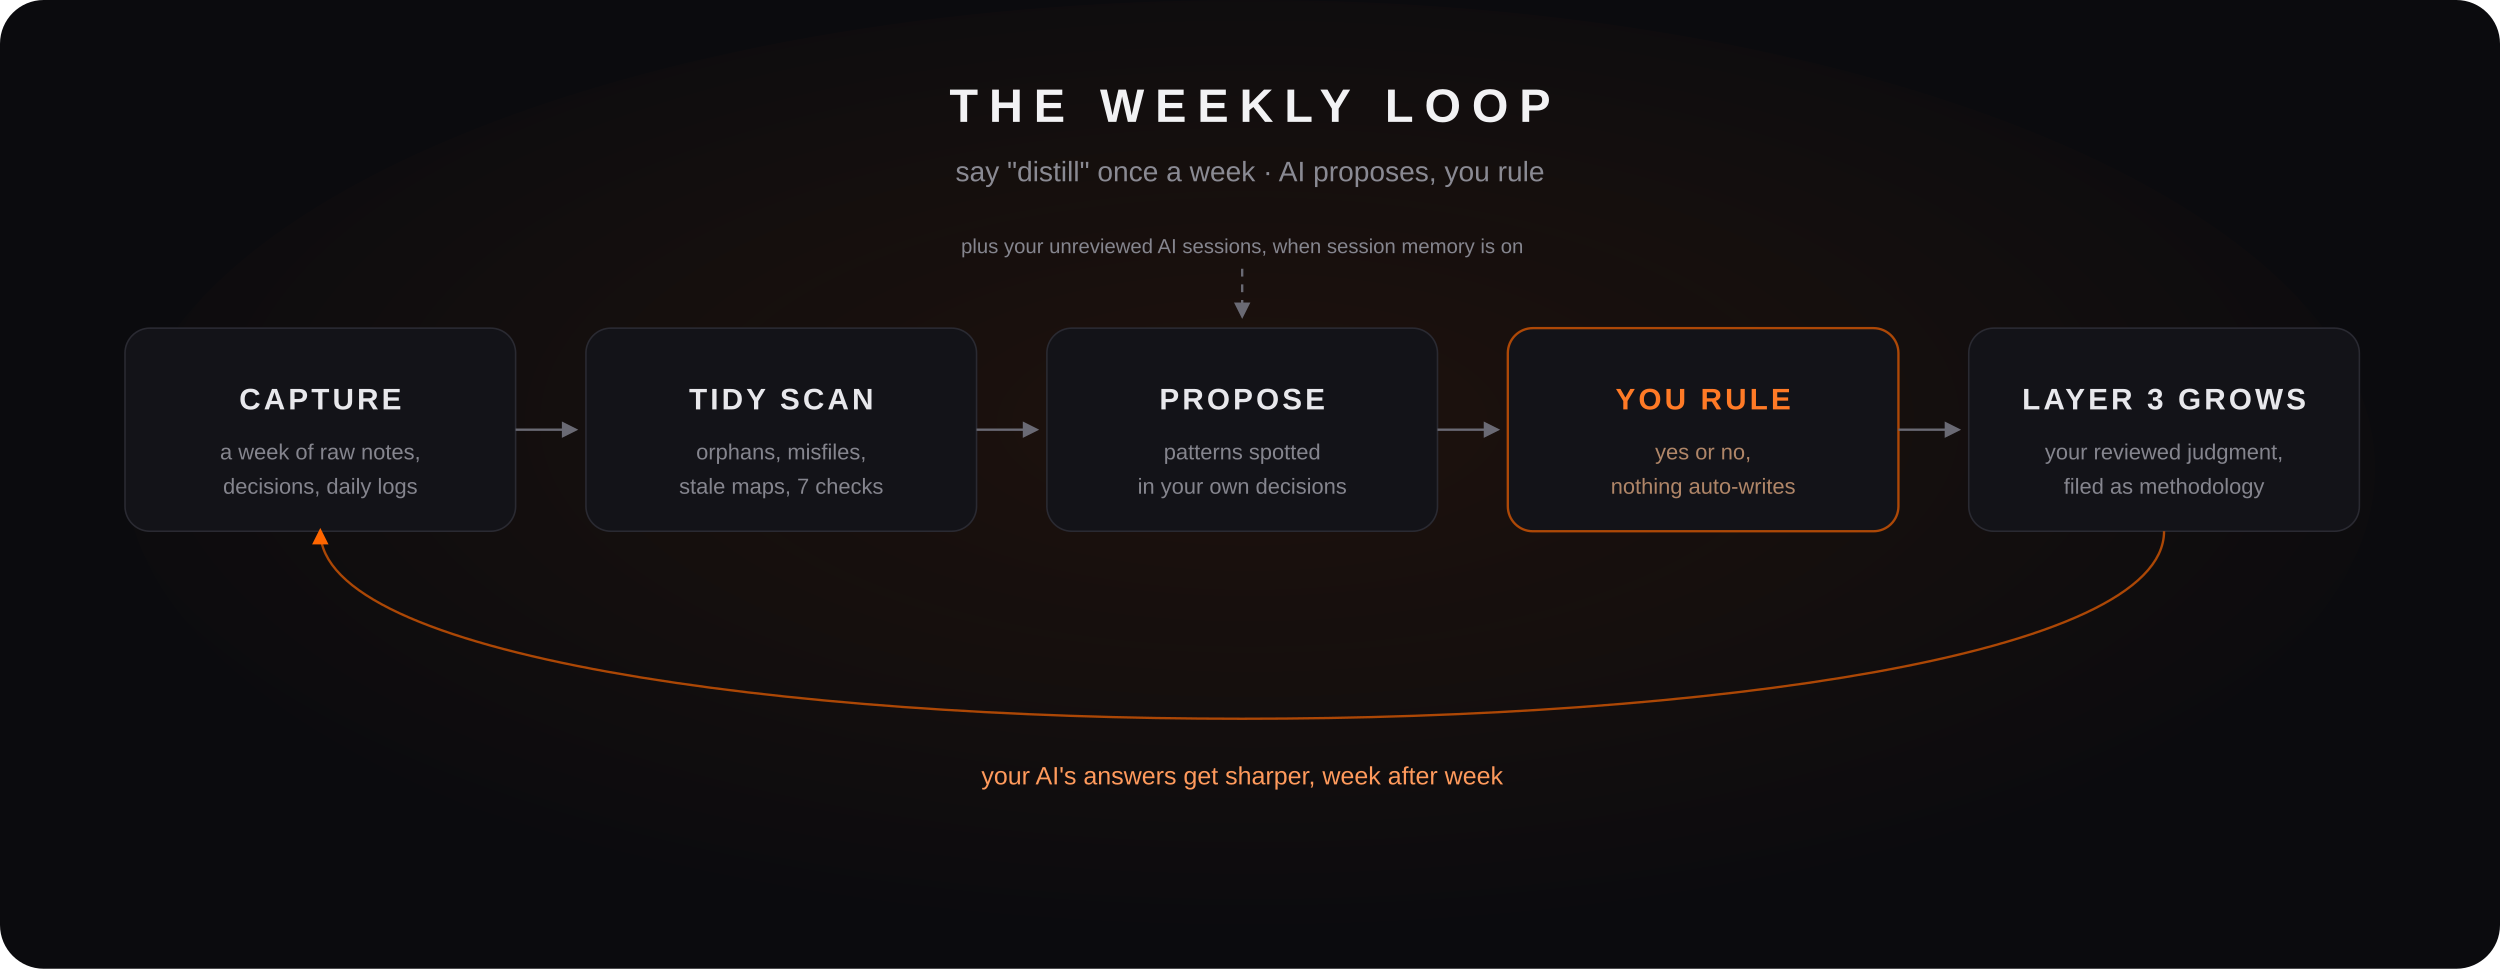
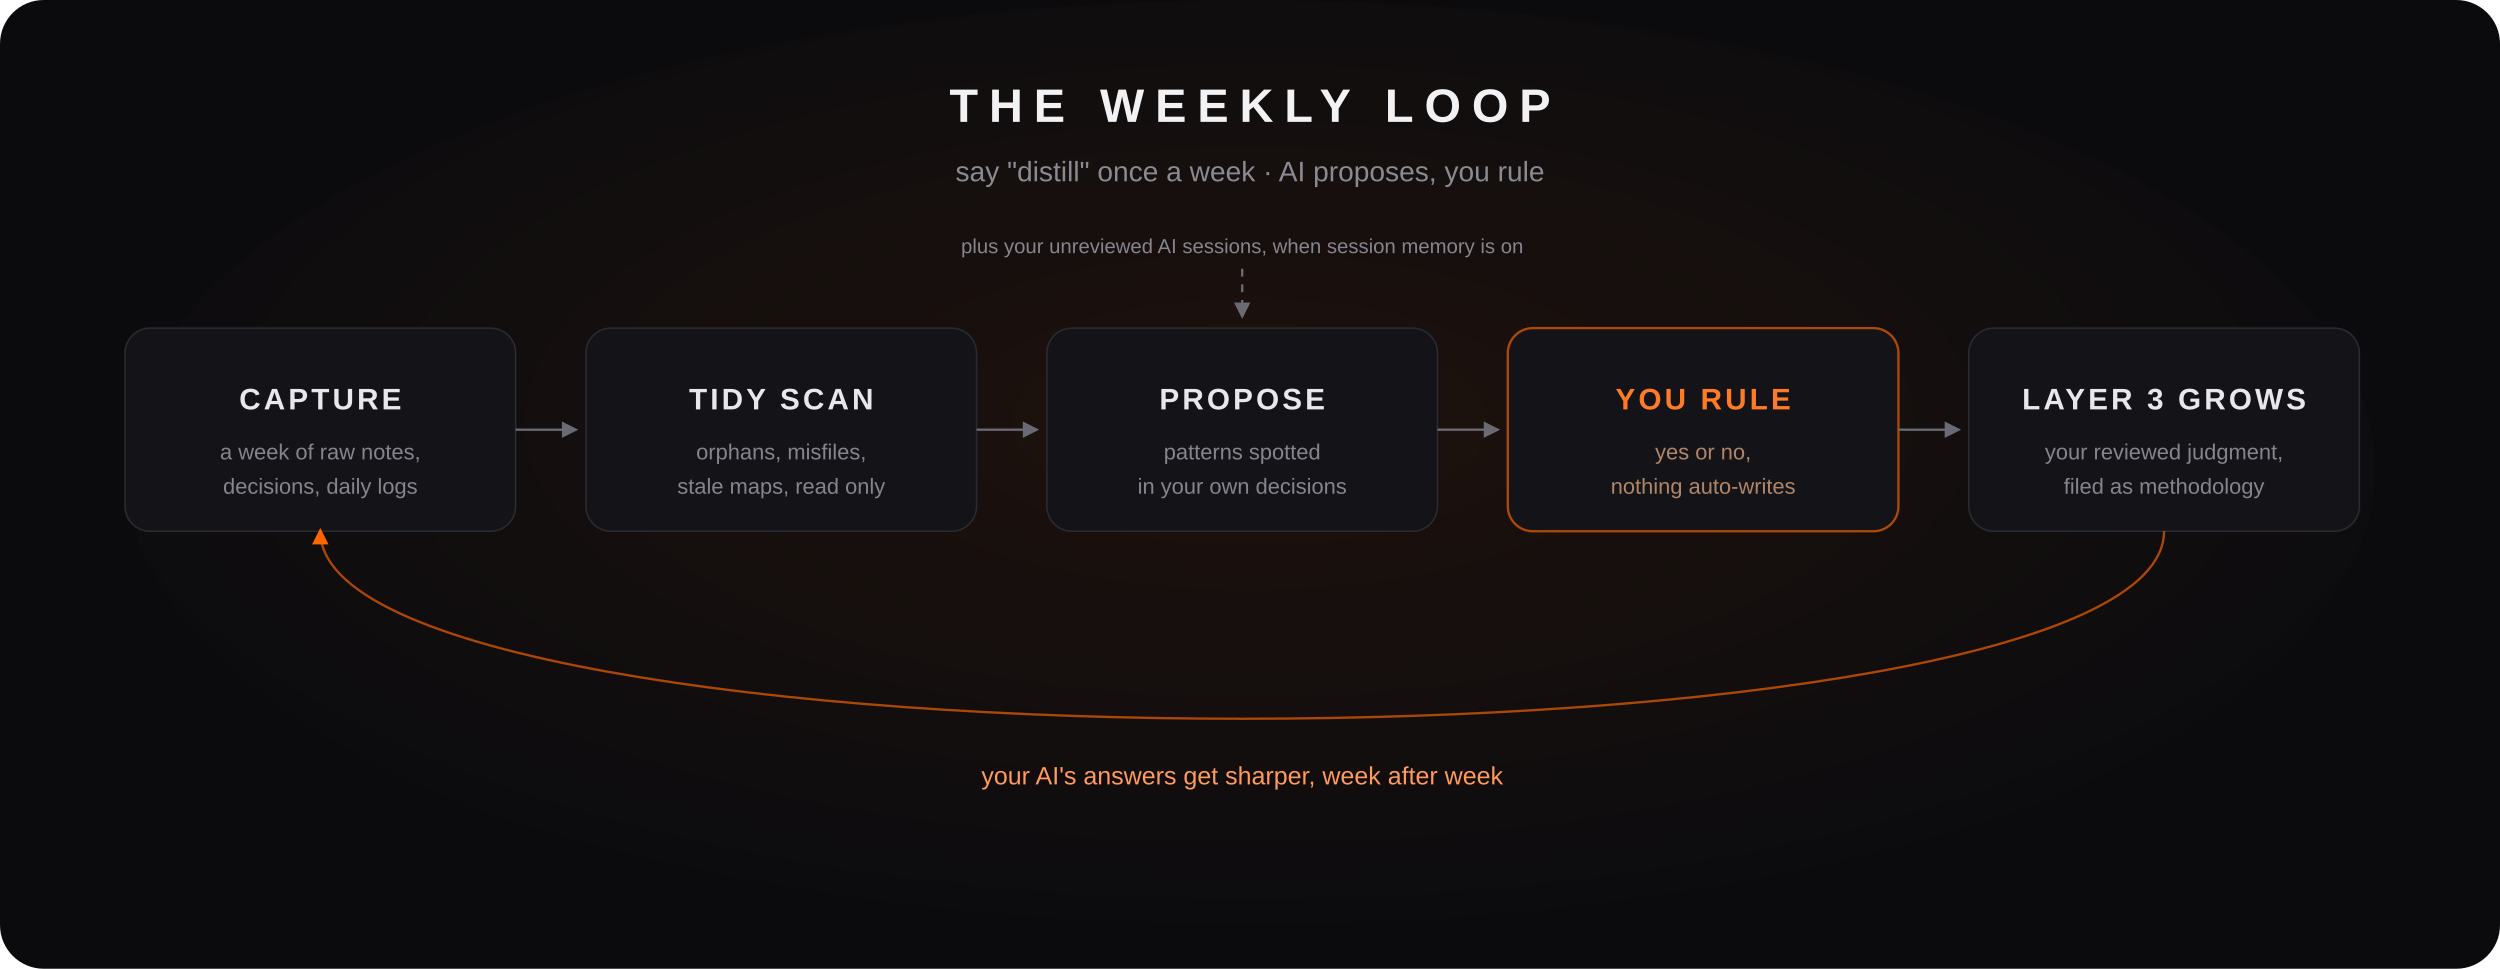
<svg xmlns="http://www.w3.org/2000/svg" viewBox="0 0 1600 620" font-family="'Helvetica Neue', Arial, sans-serif">
  <defs>
    <radialGradient id="loopglow" cx="50%" cy="45%" r="55%">
      <stop offset="0%" stop-color="#FF6600" stop-opacity="0.08" />
      <stop offset="100%" stop-color="#FF6600" stop-opacity="0" />
    </radialGradient>
    <marker id="arrowG" viewBox="0 0 10 10" refX="8" refY="5" markerWidth="7" markerHeight="7" orient="auto-start-reverse">
      <path d="M0,0 L10,5 L0,10 z" fill="#6A6A74" />
    </marker>
    <marker id="arrowO" viewBox="0 0 10 10" refX="8" refY="5" markerWidth="7" markerHeight="7" orient="auto-start-reverse">
      <path d="M0,0 L10,5 L0,10 z" fill="#FF6600" />
    </marker>
  </defs>
  <rect x="0" y="0" width="1600" height="620" rx="28" fill="#0B0B0E" />
  <ellipse cx="800" cy="300" rx="720" ry="300" fill="url(#loopglow)" />
  <text x="800" y="78" text-anchor="middle" font-size="30" font-weight="600" letter-spacing="7" fill="#F2F2F4">THE WEEKLY LOOP</text>
  <text x="800" y="116" text-anchor="middle" font-size="18" fill="#8A8A93">say "distill" once a week · AI proposes, you rule</text>
  <rect x="80" y="210" width="250" height="130" rx="16" fill="#131318" stroke="#2A2A32" stroke-width="1" />
  <text x="205" y="262" text-anchor="middle" font-size="19" font-weight="600" letter-spacing="2" fill="#E8E8EC">CAPTURE</text>
  <text x="205" y="294" text-anchor="middle" font-size="14" fill="#85858E">a week of raw notes,</text>
  <text x="205" y="316" text-anchor="middle" font-size="14" fill="#85858E">decisions, daily logs</text>
  <line x1="330" y1="275" x2="368" y2="275" stroke="#6A6A74" stroke-width="1.5" marker-end="url(#arrowG)" />
  <rect x="375" y="210" width="250" height="130" rx="16" fill="#131318" stroke="#2A2A32" stroke-width="1" />
  <text x="500" y="262" text-anchor="middle" font-size="19" font-weight="600" letter-spacing="2" fill="#E8E8EC">TIDY SCAN</text>
  <text x="500" y="294" text-anchor="middle" font-size="14" fill="#85858E">orphans, misfiles,</text>
-   <text x="500" y="316" text-anchor="middle" font-size="14" fill="#85858E">stale maps, 7 checks</text>
+   <text x="500" y="316" text-anchor="middle" font-size="14" fill="#85858E">stale maps, read only</text>
  <line x1="625" y1="275" x2="663" y2="275" stroke="#6A6A74" stroke-width="1.5" marker-end="url(#arrowG)" />
  <text x="795" y="162" text-anchor="middle" font-size="13" fill="#85858E">plus your unreviewed AI sessions, when session memory is on</text>
  <line x1="795" y1="172" x2="795" y2="202" stroke="#6A6A74" stroke-width="1.5" stroke-dasharray="5 5" marker-end="url(#arrowG)" />
  <rect x="670" y="210" width="250" height="130" rx="16" fill="#131318" stroke="#2A2A32" stroke-width="1" />
  <text x="795" y="262" text-anchor="middle" font-size="19" font-weight="600" letter-spacing="2" fill="#E8E8EC">PROPOSE</text>
  <text x="795" y="294" text-anchor="middle" font-size="14" fill="#85858E">patterns spotted</text>
  <text x="795" y="316" text-anchor="middle" font-size="14" fill="#85858E">in your own decisions</text>
  <line x1="920" y1="275" x2="958" y2="275" stroke="#6A6A74" stroke-width="1.5" marker-end="url(#arrowG)" />
  <rect x="965" y="210" width="250" height="130" rx="16" fill="#131318" stroke="#FF6600" stroke-opacity="0.65" stroke-width="1.5" />
  <text x="1090" y="262" text-anchor="middle" font-size="19" font-weight="600" letter-spacing="2" fill="#FF7A26">YOU RULE</text>
  <text x="1090" y="294" text-anchor="middle" font-size="14" fill="#B08668">yes or no,</text>
  <text x="1090" y="316" text-anchor="middle" font-size="14" fill="#B08668">nothing auto-writes</text>
  <line x1="1215" y1="275" x2="1253" y2="275" stroke="#6A6A74" stroke-width="1.5" marker-end="url(#arrowG)" />
  <rect x="1260" y="210" width="250" height="130" rx="16" fill="#131318" stroke="#2A2A32" stroke-width="1" />
  <text x="1385" y="262" text-anchor="middle" font-size="19" font-weight="600" letter-spacing="2" fill="#E8E8EC">LAYER 3 GROWS</text>
  <text x="1385" y="294" text-anchor="middle" font-size="14" fill="#85858E">your reviewed judgment,</text>
  <text x="1385" y="316" text-anchor="middle" font-size="14" fill="#85858E">filed as methodology</text>
  <path d="M 1385 340 C 1385 500, 205 500, 205 340" fill="none" stroke="#FF6600" stroke-opacity="0.65" stroke-width="1.5" marker-end="url(#arrowO)" />
  <text x="795" y="502" text-anchor="middle" font-size="16" fill="#FF9A5C">your AI's answers get sharper, week after week</text>
</svg>
